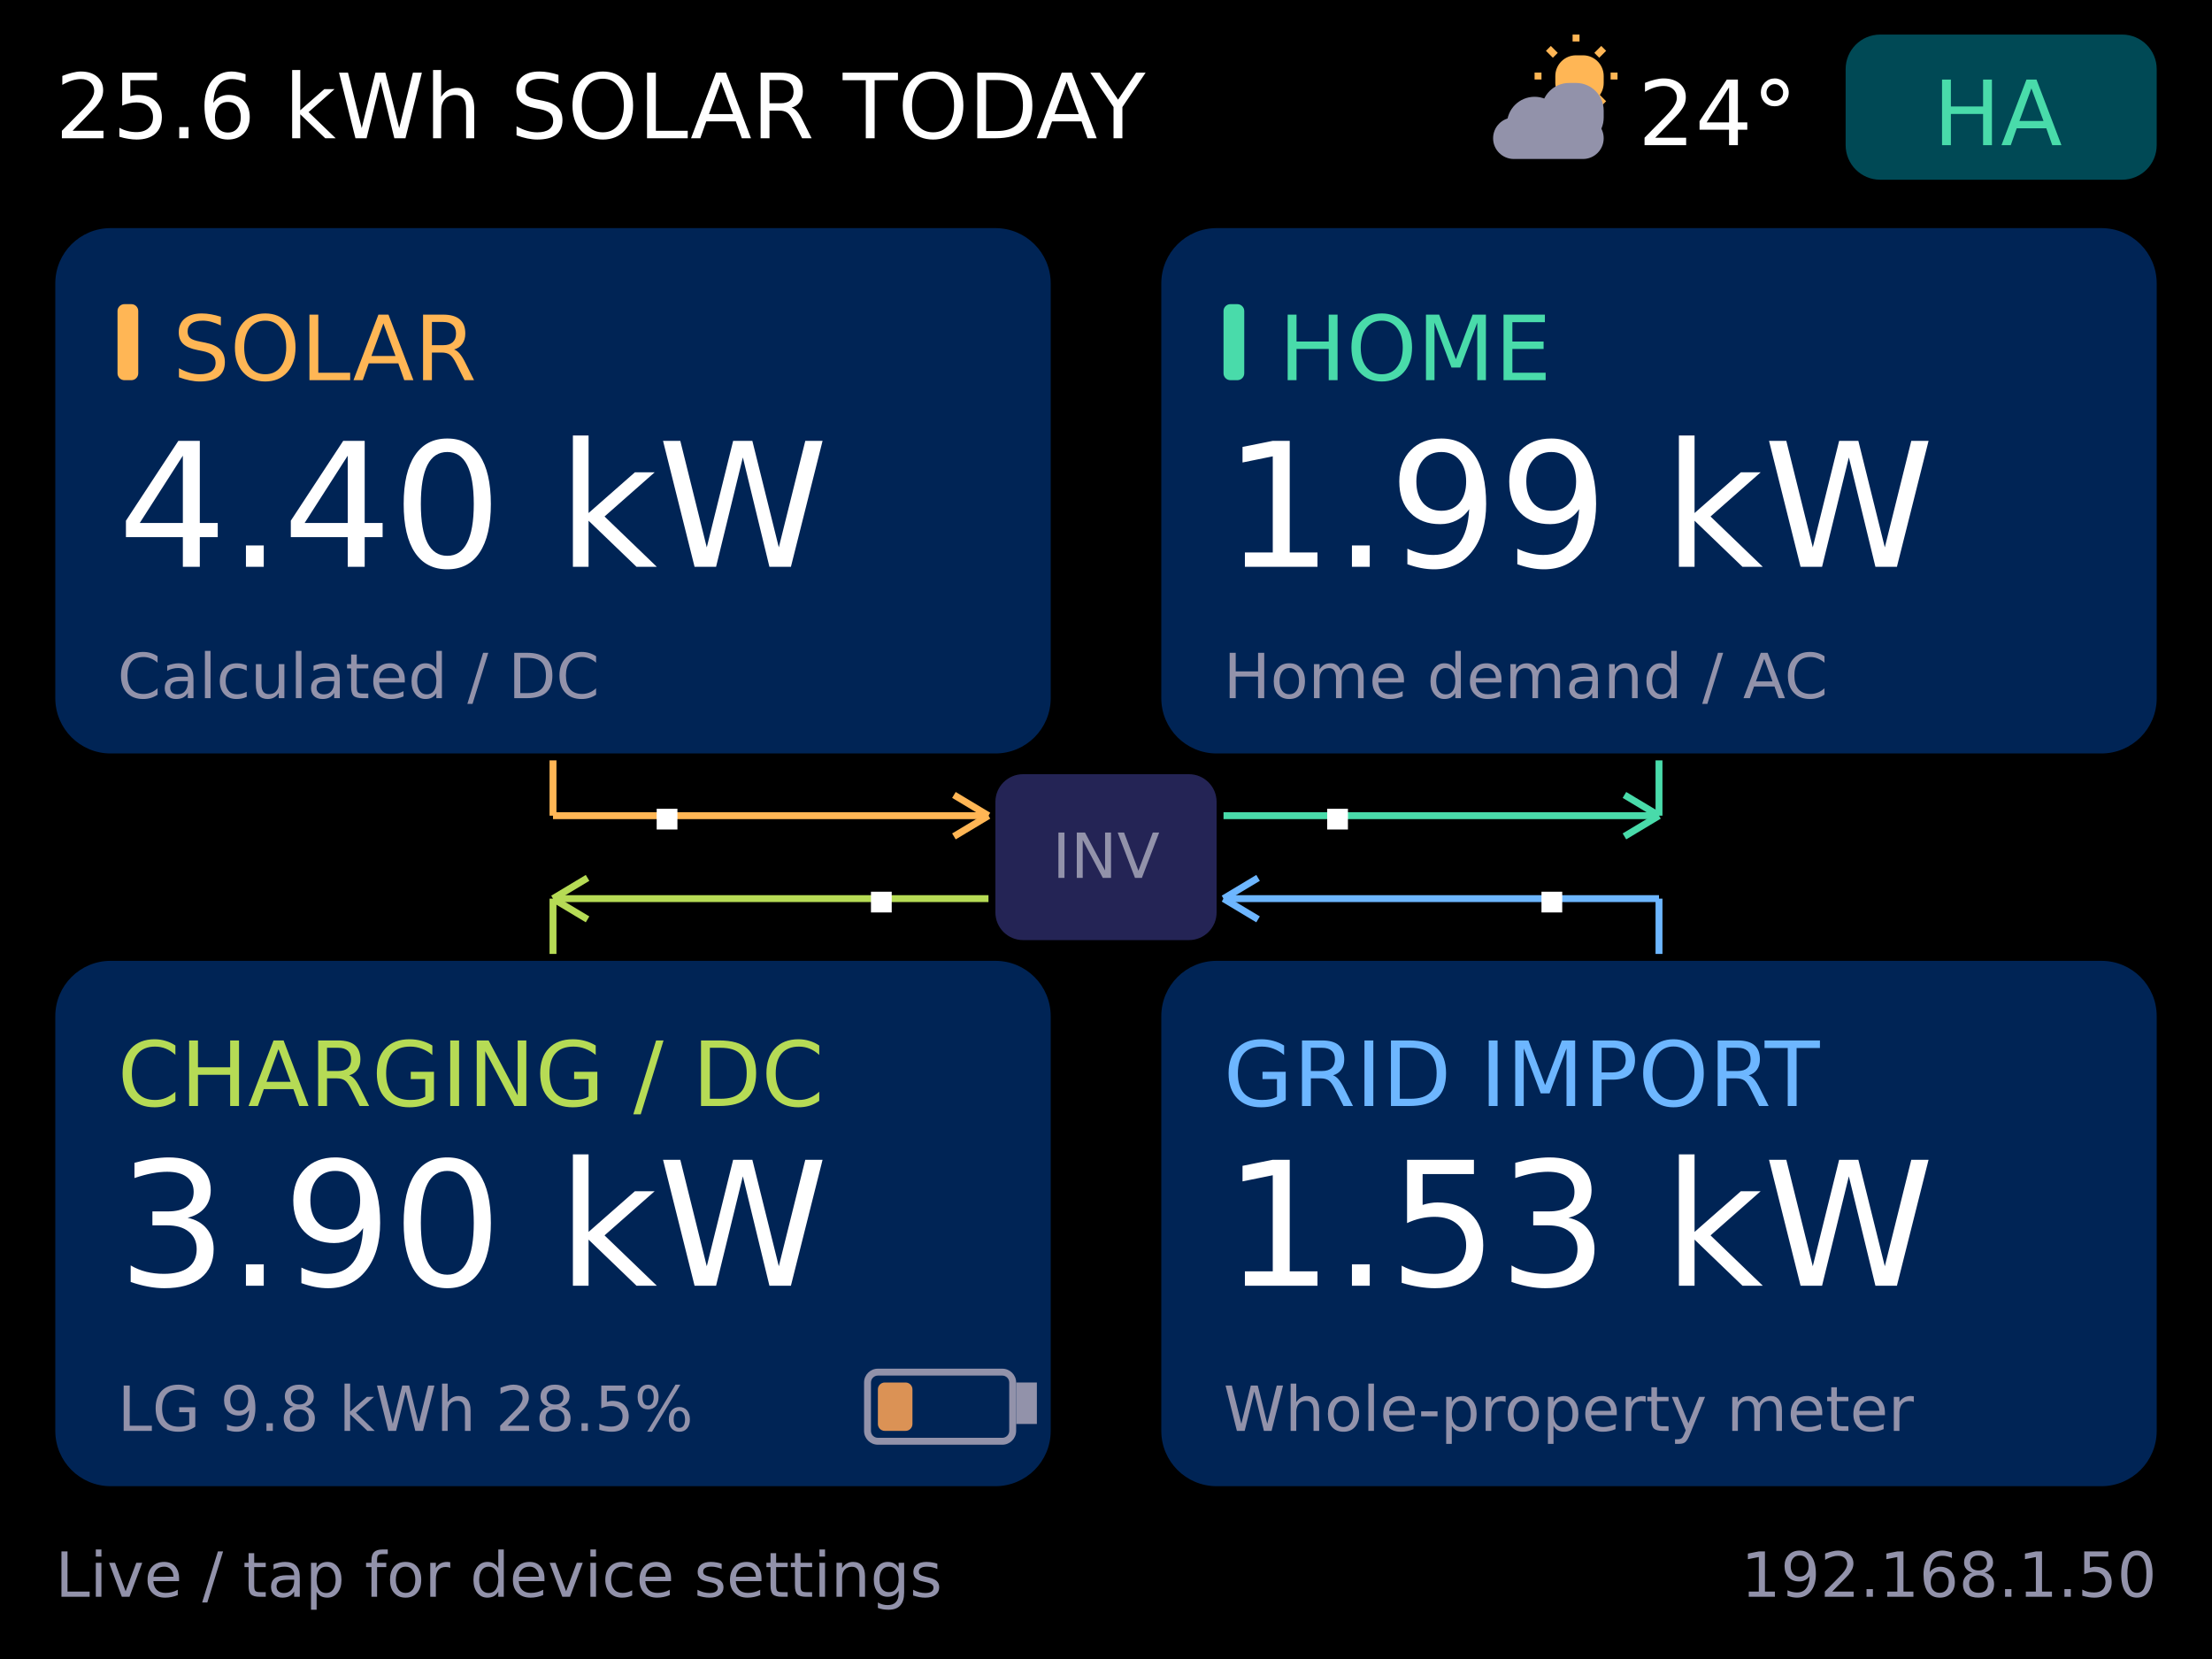
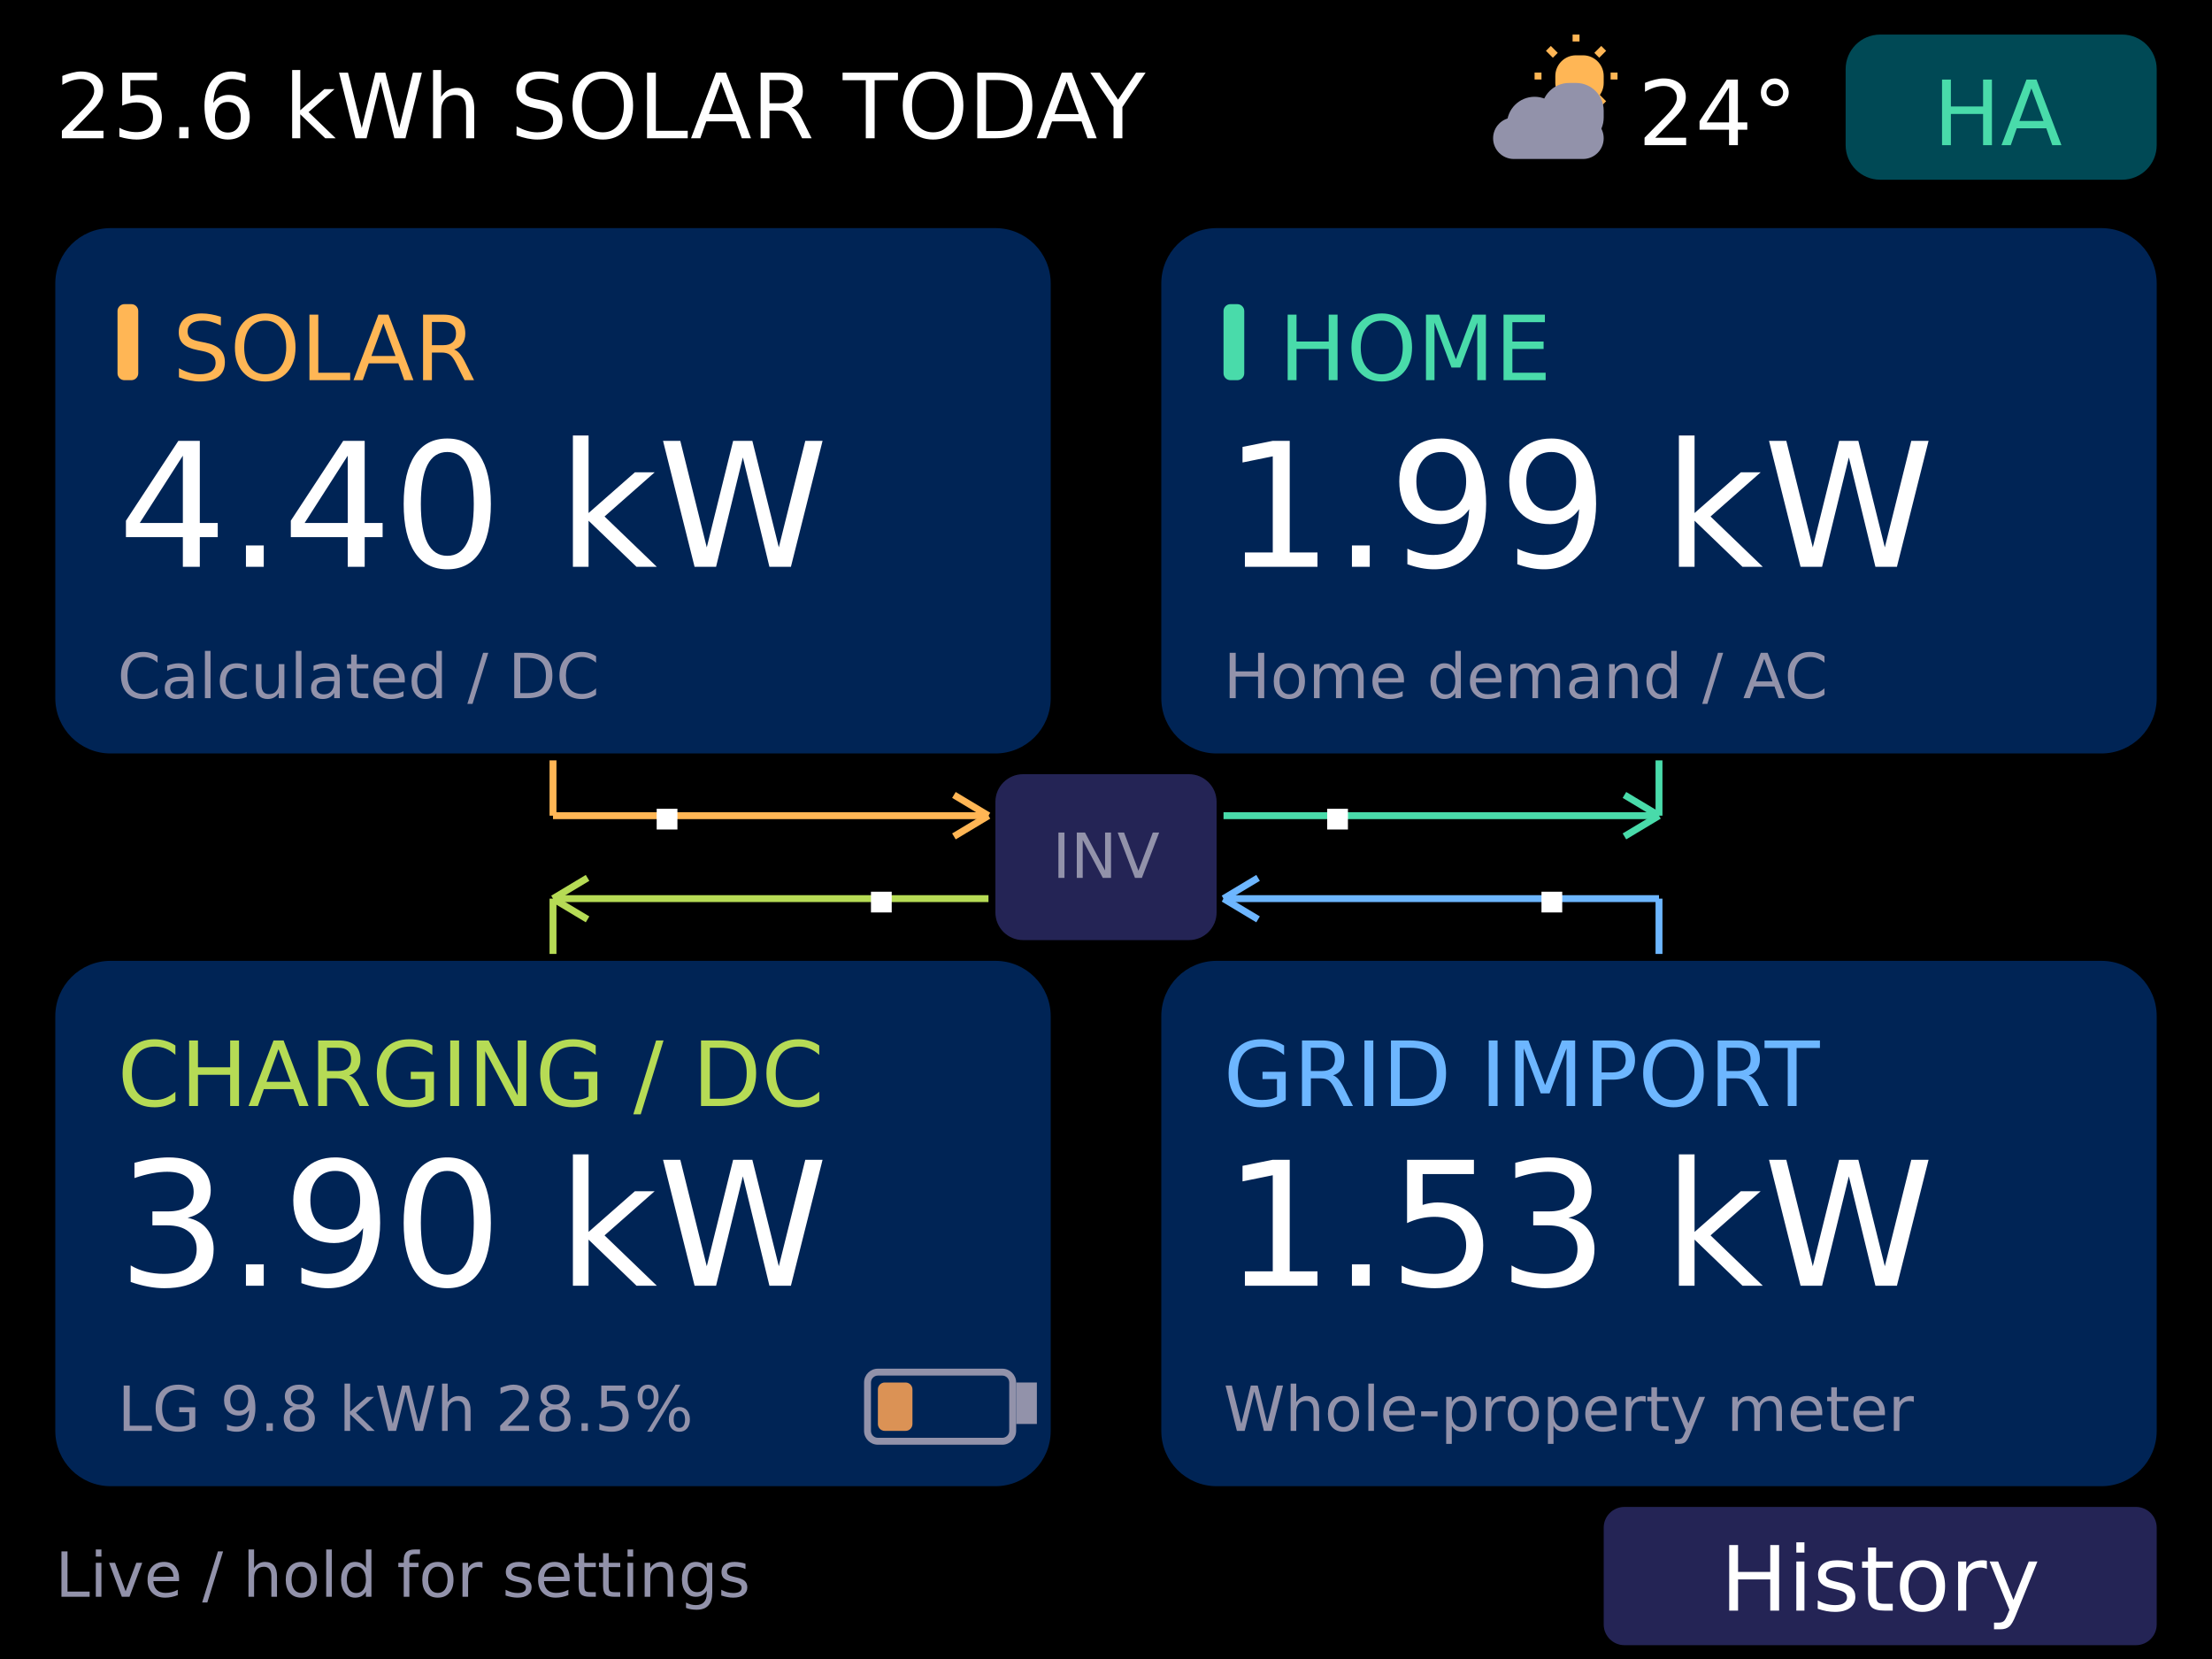
<svg xmlns="http://www.w3.org/2000/svg" width="960" height="720" viewBox="0 0 320 240">
  <style>text{font-family:DejaVu Sans,sans-serif}</style>
  <rect x="0" y="0" width="320" height="240" rx="0" fill="#000000" />
  <text x="8" y="20" font-size="13" text-anchor="start" fill="#ffffff">25.6 kWh SOLAR TODAY</text>
  <text x="260" y="21" font-size="13" text-anchor="end" fill="#ffffff">24°</text>
  <rect x="225" y="8" width="7" height="7" rx="3" fill="#ffb655" />
  <path d="M228 6 L228 5" fill="none" stroke="#ffb655" />
  <path d="M228 16 L228 17" fill="none" stroke="#ffb655" />
  <path d="M223 11 L222 11" fill="none" stroke="#ffb655" />
  <path d="M233 11 L234 11" fill="none" stroke="#ffb655" />
  <path d="M225 8 L224 7" fill="none" stroke="#ffb655" />
  <path d="M231 8 L232 7" fill="none" stroke="#ffb655" />
  <path d="M225 14 L224 15" fill="none" stroke="#ffb655" />
  <path d="M231 14 L232 15" fill="none" stroke="#ffb655" />
  <rect x="216" y="17" width="16" height="6" rx="3" fill="#9292aa" />
  <rect x="218" y="14" width="8" height="8" rx="4" fill="#9292aa" />
  <rect x="223" y="12" width="9" height="9" rx="4" fill="#9292aa" />
  <rect x="267" y="5" width="45" height="21" rx="5" fill="#004955" />
  <text x="289" y="21" font-size="13" text-anchor="middle" fill="#49dbaa">HA</text>
  <rect x="8" y="33" width="144" height="76" rx="8" fill="#002455" />
  <rect x="168" y="33" width="144" height="76" rx="8" fill="#002455" />
  <rect x="8" y="139" width="144" height="76" rx="8" fill="#002455" />
  <rect x="168" y="139" width="144" height="76" rx="8" fill="#002455" />
  <rect x="17" y="44" width="3" height="11" rx="1" fill="#ffb655" />
  <text x="25" y="55" font-size="13" text-anchor="start" fill="#ffb655">SOLAR</text>
  <text x="17" y="82" font-size="25" text-anchor="start" fill="#ffffff">4.40 kW</text>
  <text x="17" y="101" font-size="9" text-anchor="start" fill="#9292aa">Calculated / DC</text>
  <rect x="177" y="44" width="3" height="11" rx="1" fill="#49dbaa" />
  <text x="185" y="55" font-size="13" text-anchor="start" fill="#49dbaa">HOME</text>
  <text x="177" y="82" font-size="25" text-anchor="start" fill="#ffffff">1.99 kW</text>
  <text x="177" y="101" font-size="9" text-anchor="start" fill="#9292aa">Home demand / AC</text>
  <text x="17" y="160" font-size="13" text-anchor="start" fill="#b6db55">CHARGING / DC</text>
  <text x="17" y="186" font-size="25" text-anchor="start" fill="#ffffff">3.90 kW</text>
  <text x="17" y="207" font-size="9" text-anchor="start" fill="#9292aa">LG 9.8 kWh  28.5%</text>
  <rect x="125" y="198" width="22" height="11" rx="2" fill="#9292aa" />
  <rect x="147" y="200" width="3" height="6" rx="0" fill="#9292aa" />
  <rect x="126" y="199" width="20" height="9" rx="1" fill="#002455" />
  <rect x="127" y="200" width="5" height="7" rx="1" fill="#db9255" />
  <text x="177" y="160" font-size="13" text-anchor="start" fill="#6db6ff">GRID IMPORT</text>
  <text x="177" y="186" font-size="25" text-anchor="start" fill="#ffffff">1.53 kW</text>
  <text x="177" y="207" font-size="9" text-anchor="start" fill="#9292aa">Whole-property meter</text>
  <path d="M80 110 L80 118" fill="none" stroke="#ffb655" />
  <path d="M80 118 L143 118" fill="none" stroke="#ffb655" />
  <path d="M143 118 L138 121" fill="none" stroke="#ffb655" />
  <path d="M143 118 L138 115" fill="none" stroke="#ffb655" />
  <rect x="95" y="117" width="3" height="3" rx="0" fill="#ffffff" />
  <path d="M177 118 L240 118" fill="none" stroke="#49dbaa" />
  <path d="M240 118 L235 121" fill="none" stroke="#49dbaa" />
  <path d="M240 118 L235 115" fill="none" stroke="#49dbaa" />
  <rect x="192" y="117" width="3" height="3" rx="0" fill="#ffffff" />
  <path d="M240 118 L240 110" fill="none" stroke="#49dbaa" />
  <path d="M80 130 L80 138" fill="none" stroke="#b6db55" />
  <path d="M143 130 L80 130" fill="none" stroke="#b6db55" />
  <path d="M80 130 L85 127" fill="none" stroke="#b6db55" />
  <path d="M80 130 L85 133" fill="none" stroke="#b6db55" />
  <rect x="126" y="129" width="3" height="3" rx="0" fill="#ffffff" />
  <path d="M240 130 L240 138" fill="none" stroke="#6db6ff" />
  <path d="M240 130 L177 130" fill="none" stroke="#6db6ff" />
  <path d="M177 130 L182 127" fill="none" stroke="#6db6ff" />
  <path d="M177 130 L182 133" fill="none" stroke="#6db6ff" />
  <rect x="223" y="129" width="3" height="3" rx="0" fill="#ffffff" />
  <rect x="144" y="112" width="32" height="24" rx="4" fill="#242455" />
  <text x="160" y="127" font-size="9" text-anchor="middle" fill="#9292aa">INV</text>
-   <text x="8" y="231" font-size="9" text-anchor="start" fill="#9292aa">Live / tap for device settings</text>
-   <text x="312" y="231" font-size="9" text-anchor="end" fill="#9292aa">192.168.1.50</text>
+   <text x="8" y="231" font-size="9" text-anchor="start" fill="#9292aa">Live / hold for settings</text>
+   <rect x="232" y="218" width="80" height="20" rx="3" fill="#242455" />
+   <text x="272" y="233" font-size="13" text-anchor="middle" fill="#ffffff">History</text>
</svg>
